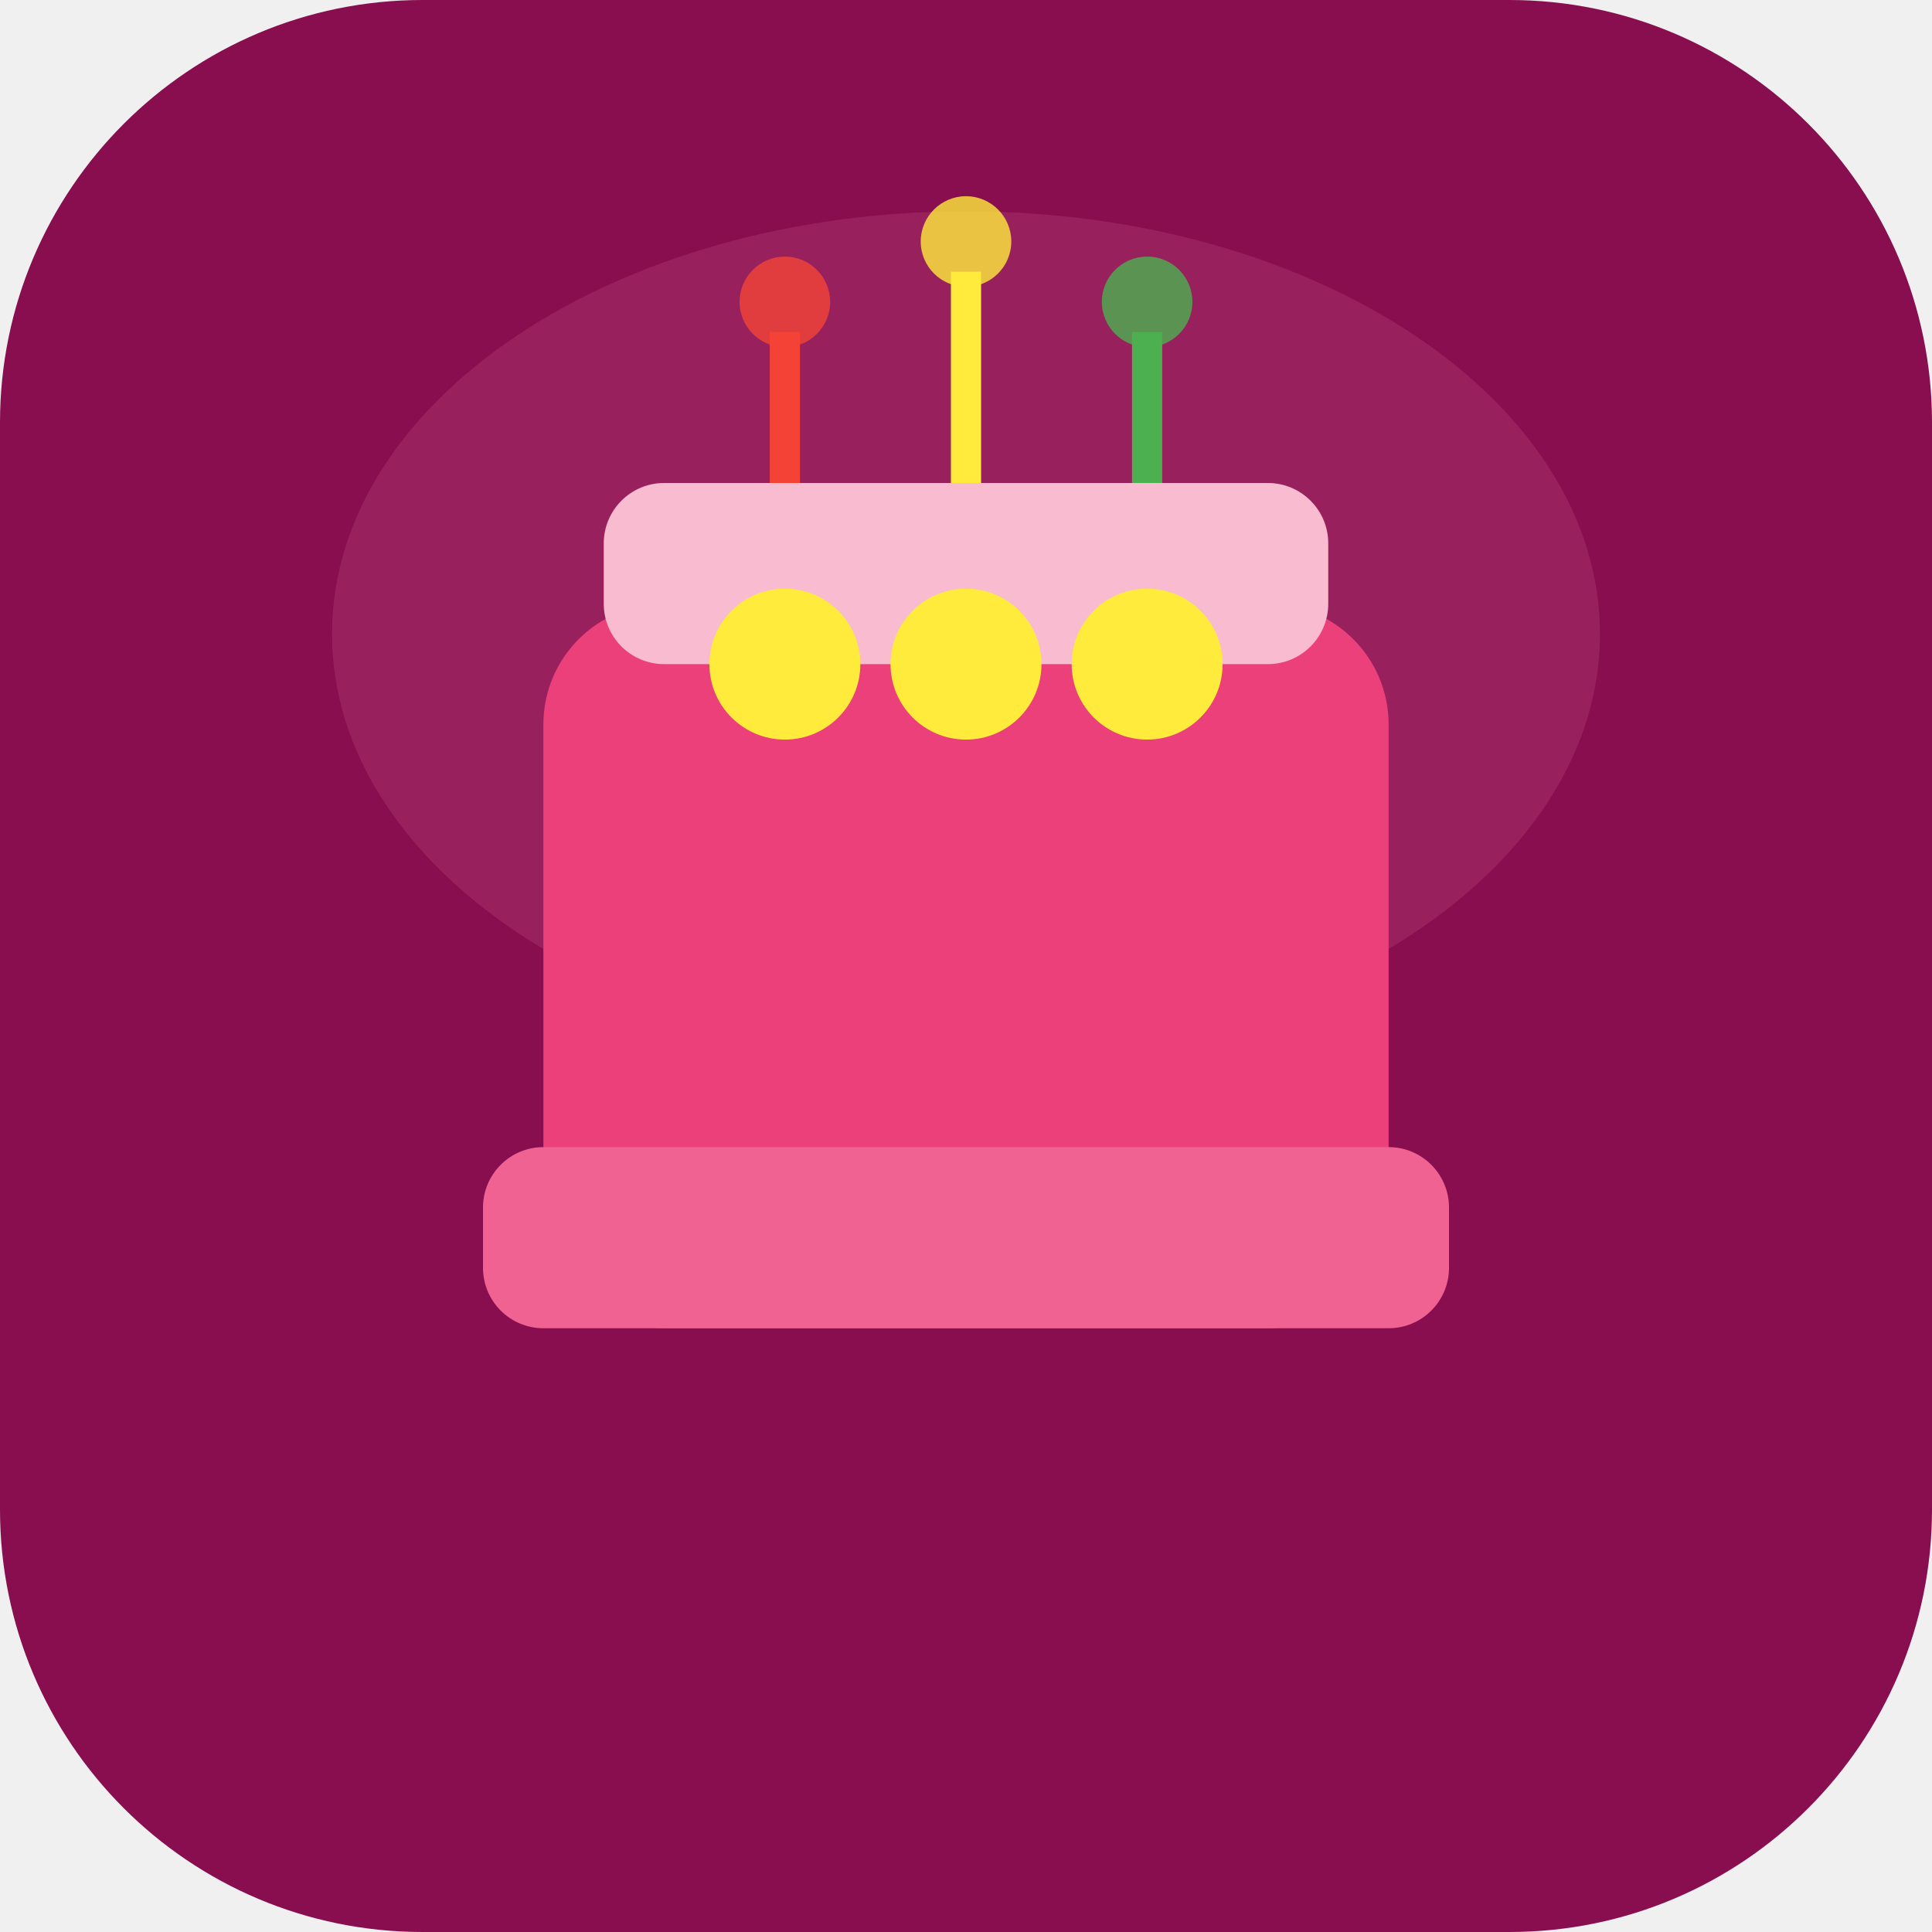
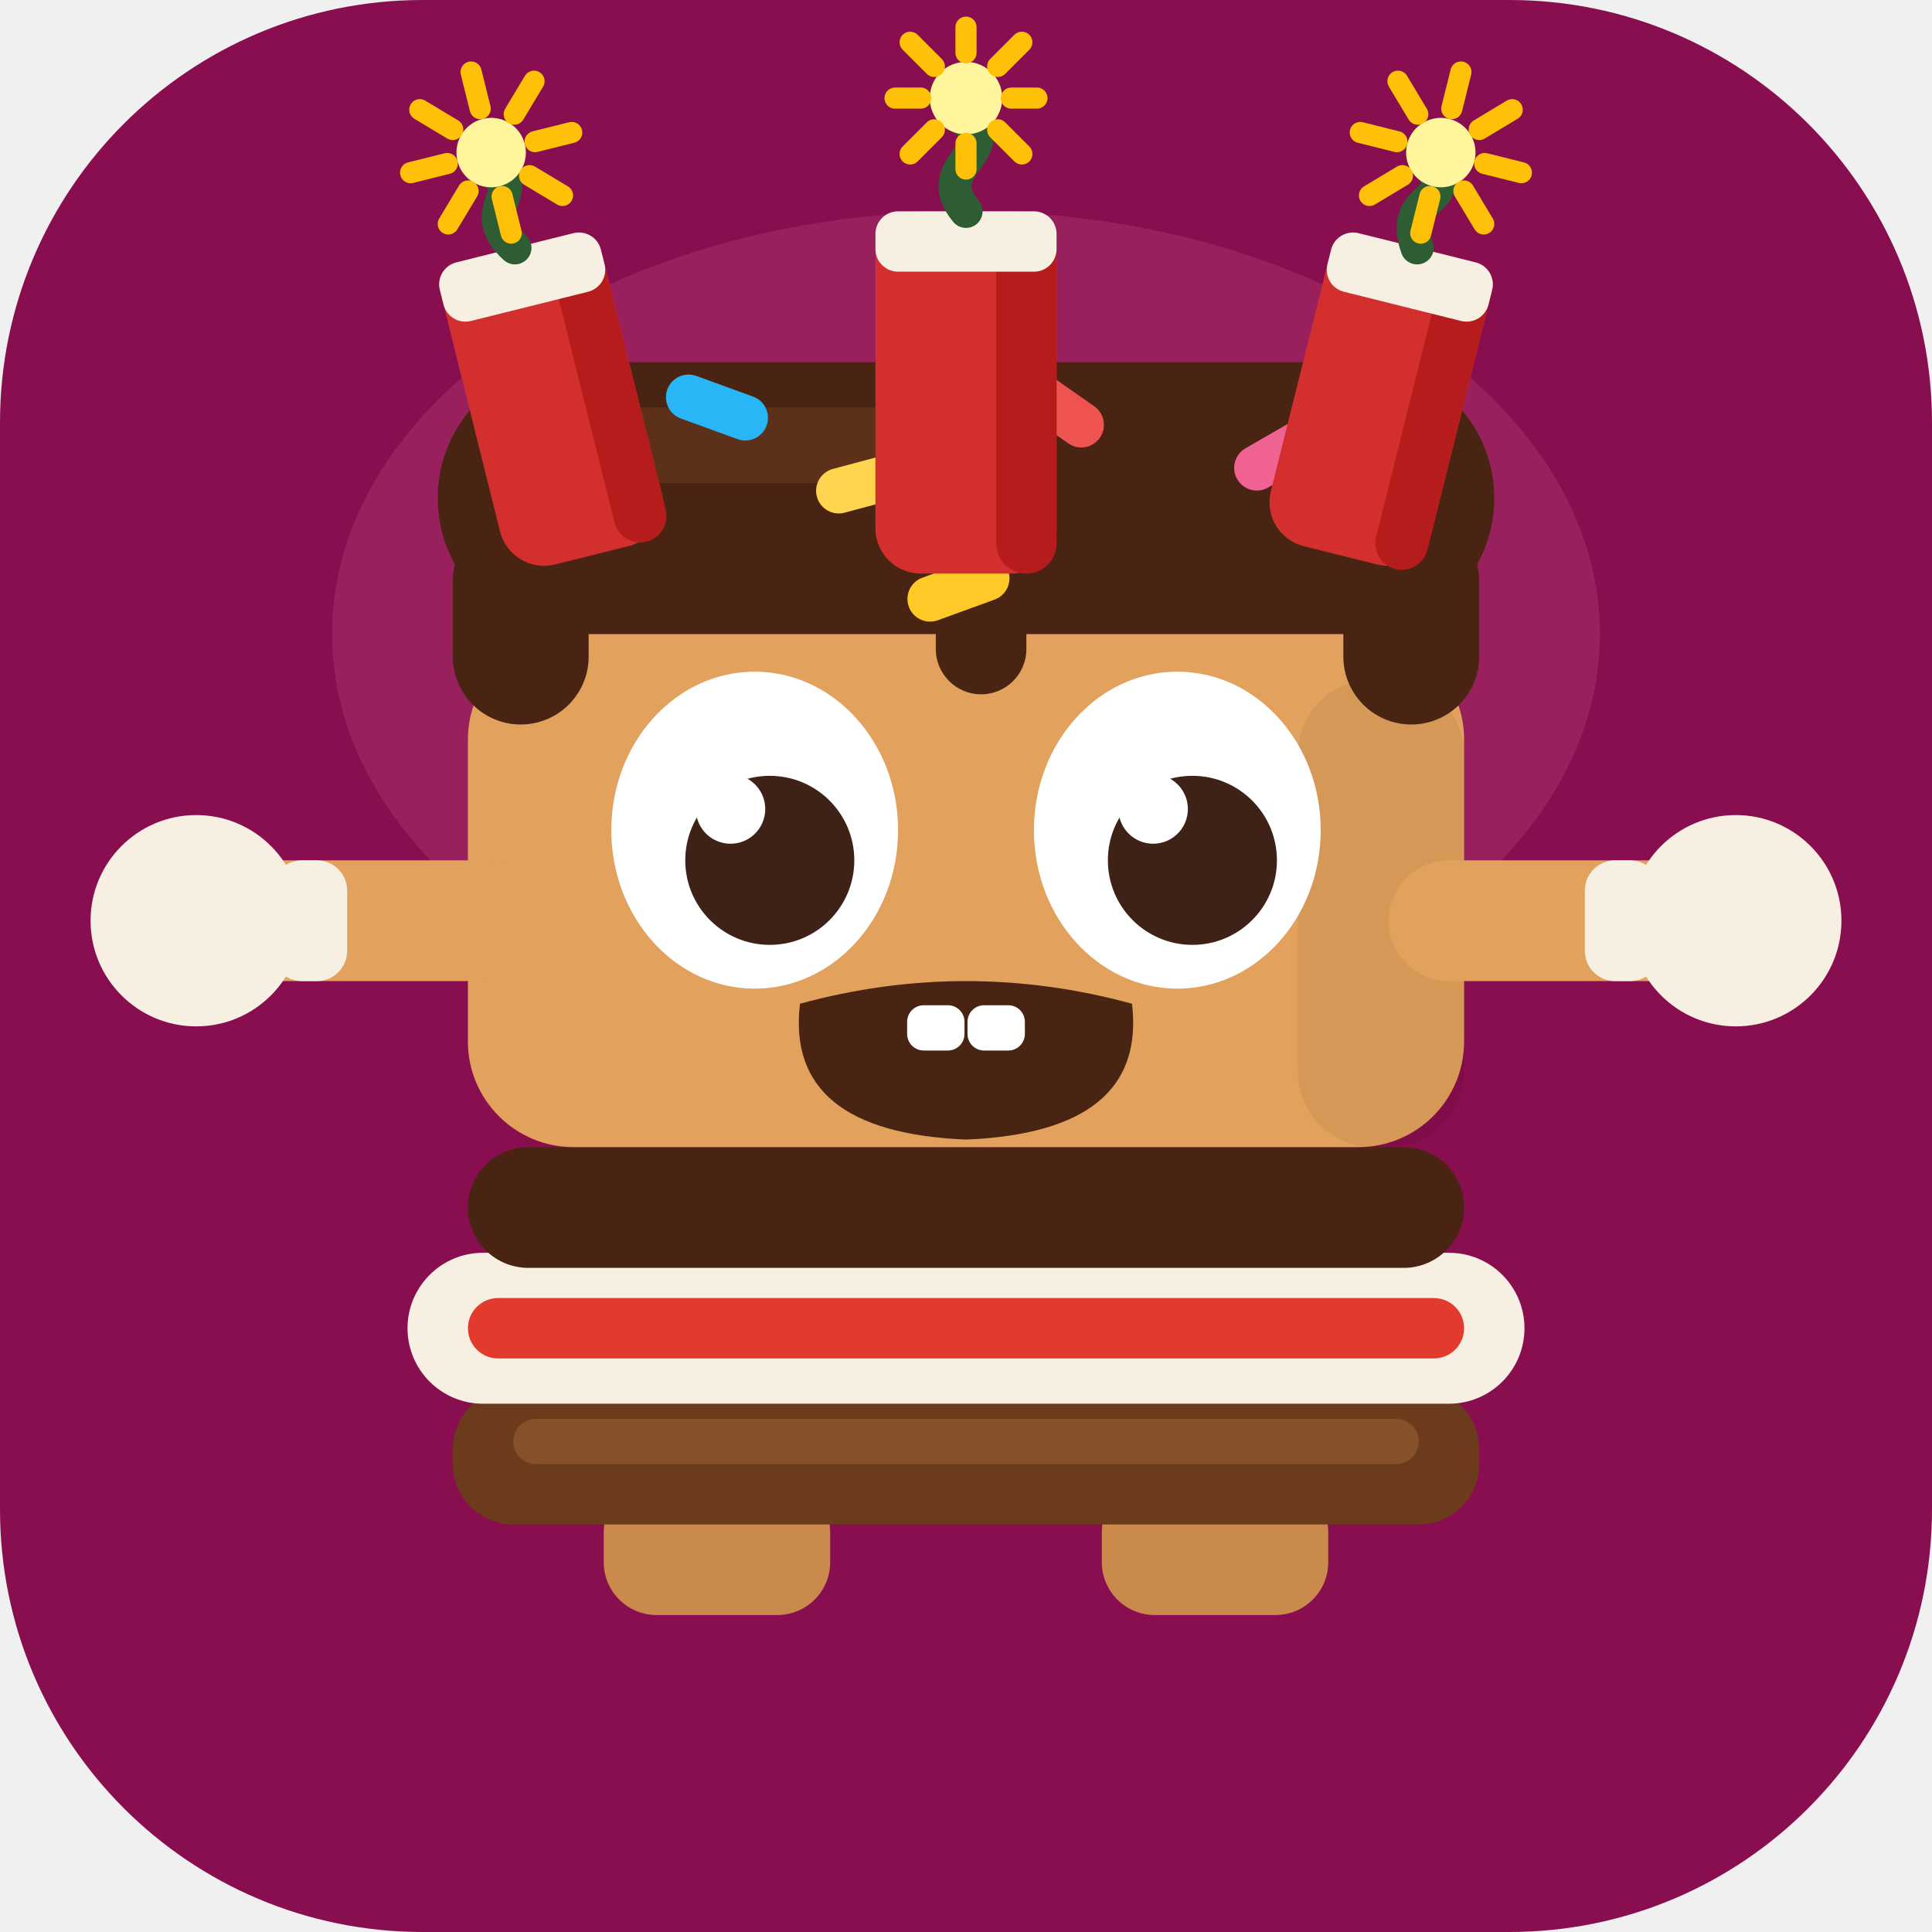
<svg xmlns="http://www.w3.org/2000/svg" viewBox="0 0 128 128" fill="none" aria-hidden="true">
  <style>
    .el { transform-box: fill-box; transform-origin: center; }
    .bob { animation: bob 2.8s ease-in-out infinite; }
    .pulse { animation: pulse 2.4s ease-in-out infinite; }
    .scan { animation: scan 3s ease-in-out infinite; }
    .glow { animation: glow 2s ease-in-out infinite; }
    .wag { animation: wag 1.1s ease-in-out infinite; }
    .floaty { animation: floaty 3.6s ease-in-out infinite; }
    .spark { animation: spark 2s ease-in-out infinite; }
+     .blink { animation: blink 3.8s steps(1, end) infinite; }
+     .chew { animation: chew 3.6s ease-in-out infinite; }
+     .wave-arm { animation: wave-arm 6s ease-in-out infinite; }
+     .sway-arm { animation: sway-arm 3.4s ease-in-out infinite; }
    @keyframes bob { 0%,100% { transform: translateY(0); } 50% { transform: translateY(-3px); } }
    @keyframes pulse { 0%,100% { transform: scale(1); opacity: 1; } 50% { transform: scale(1.08); opacity: .85; } }
    @keyframes scan { 0%,100% { transform: translateY(0); opacity: .6; } 50% { transform: translateY(8px); opacity: 1; } }
    @keyframes glow { 0%,100% { opacity: .14; } 50% { opacity: .32; } }
    @keyframes wag { 0%,100% { transform: rotate(-10deg); } 50% { transform: rotate(10deg); } }
    @keyframes floaty { 0%,100% { transform: translateY(0); } 50% { transform: translateY(-5px); } }
    @keyframes spark { 0%,100% { transform: scale(1); opacity: 1; } 50% { transform: scale(1.25); opacity: .7; } }
+     @keyframes blink { 0%,92%,100% { transform: scaleY(1); } 95%,98% { transform: scaleY(.1); } }
+     @keyframes chew { 0%,74%,100% { transform: scaleY(1); } 84% { transform: scaleY(.7); } 92% { transform: scaleY(1.06); } }
+     @keyframes wave-arm { 0%,100% { transform: rotate(0deg); } 6% { transform: rotate(-76deg); } 16% { transform: rotate(-56deg); } 26% { transform: rotate(-80deg); } 36% { transform: rotate(-58deg); } 46% { transform: rotate(-74deg); } 56% { transform: rotate(0deg); } }
+     @keyframes sway-arm { 0%,100% { transform: rotate(0deg); } 50% { transform: rotate(-14deg); } }
    @media (prefers-reduced-motion: reduce) { .el { animation: none !important; } }</style>
  <rect width="128" height="128" rx="28" fill="#880E4F" />
  <ellipse class="el glow" cx="64" cy="42" rx="42" ry="28" fill="#F48FB1" opacity=".15" />
  <g class="el bob">
-     <rect x="36" y="40" width="56" height="48" rx="8" fill="#EC407A" />
-     <rect x="32" y="76" width="64" height="12" rx="4" fill="#F06292" />
-     <rect x="40" y="32" width="48" height="12" rx="4" fill="#F8BBD0" />
-     <circle cx="52" cy="44" r="5" fill="#FFEB3B" />
-     <circle cx="64" cy="44" r="5" fill="#FFEB3B" />
-     <circle cx="76" cy="44" r="5" fill="#FFEB3B" />
-     <line x1="52" y1="32" x2="52" y2="22" stroke="#F44336" stroke-width="2" />
-     <line x1="64" y1="32" x2="64" y2="18" stroke="#FFEB3B" stroke-width="2" />
-     <line x1="76" y1="32" x2="76" y2="22" stroke="#4CAF50" stroke-width="2" />
-     <circle cx="52" cy="20" r="3" fill="#F44336" opacity=".8" />
-     <circle cx="64" cy="16" r="3" fill="#FFEB3B" opacity=".8" />
-     <circle cx="76" cy="20" r="3" fill="#4CAF50" opacity=".8" />
+     <rect x="40" y="98" width="15" height="9" rx="3.5" fill="#C98A4B" />
+     <rect x="73" y="98" width="15" height="9" rx="3.5" fill="#C98A4B" />
+     <rect x="30" y="92" width="68" height="9" rx="4" fill="#6B3B1C" />
+     <rect x="34" y="94" width="60" height="3" rx="1.5" fill="#85502A" />
+     <rect x="27" y="83" width="74" height="10" rx="5" fill="#F7F0E2" />
+     <rect x="31" y="86" width="66" height="4" rx="2" fill="#E23B2E" />
+     <rect x="31" y="76" width="66" height="8" rx="4" fill="#4A2413" />
+     <rect x="31" y="42" width="66" height="34" rx="7" fill="#E2A15C" />
+     <rect x="86" y="45" width="11" height="31" rx="5" fill="#000" opacity=".06" />
+     <rect x="30" y="34" width="9" height="14" rx="4.5" fill="#4A2413" />
+     <rect x="62" y="34" width="6" height="12" rx="3" fill="#4A2413" />
+     <rect x="89" y="34" width="9" height="14" rx="4.5" fill="#4A2413" />
+     <rect x="29" y="24" width="70" height="18" rx="9" fill="#4A2413" />
+     <rect x="33" y="27" width="28" height="5" rx="2.5" fill="#6B3A1E" opacity=".55" />
+     <rect x="34" y="28.5" width="7" height="3" rx="1.5" fill="#7CB342" transform="rotate(-25 37.5 30)" />
+     <rect x="44" y="25.5" width="7" height="3" rx="1.5" fill="#29B6F6" transform="rotate(20 47.5 27)" />
+     <rect x="54" y="30.5" width="7" height="3" rx="1.5" fill="#FFD54F" transform="rotate(-15 57.5 32)" />
+     <rect x="66.5" y="25.5" width="7" height="3" rx="1.5" fill="#EF5350" transform="rotate(35 70 27)" />
+     <rect x="81.5" y="28.5" width="7" height="3" rx="1.5" fill="#F06292" transform="rotate(-30 85 30)" />
+     <rect x="60" y="37.5" width="7" height="3" rx="1.5" fill="#FFCA28" transform="rotate(-20 63.5 39)" />
+     <g class="el blink">
+       <ellipse cx="50" cy="55" rx="9.5" ry="10.5" fill="#fff" />
+       <ellipse cx="78" cy="55" rx="9.5" ry="10.5" fill="#fff" />
+       <circle cx="51" cy="57" r="5.6" fill="#3E2117" />
+       <circle cx="79" cy="57" r="5.6" fill="#3E2117" />
+       <circle cx="48.4" cy="53.6" r="2.3" fill="#fff" />
+       <circle cx="76.4" cy="53.6" r="2.3" fill="#fff" />
+     </g>
+     <g class="el chew">
+       <path d="M53 66.5 Q64 63.5 75 66.5 Q76 75 64 75.5 Q52 75 53 66.5 Z" fill="#4A2413" />
+       <rect x="60.1" y="66.6" width="3.8" height="3" rx="1.1" fill="#fff" />
+       <rect x="64.1" y="66.6" width="3.8" height="3" rx="1.1" fill="#fff" />
+     </g>
+     <g transform="rotate(-14 37.5 30)">
+       <rect x="32" y="16" width="11" height="21" rx="3" fill="#D32F2F" />
+       <rect x="39.5" y="16" width="3.5" height="21" rx="1.75" fill="#B71C1C" />
+       <rect x="32" y="16" width="11" height="4" rx="1.5" fill="#F7F0E2" />
+       <path d="M37.5 16 C35.5 13 39 12.5 37.5 11" stroke="#2E5D34" stroke-width="2.2" stroke-linecap="round" />
+       <g class="el spark" style="animation-delay:.35s">
+         <circle cx="37.5" cy="9.5" r="2.3" fill="#FFF59D" />
+         <path d="M37.5 6.5V4M37.5 12.5v2.5M34.5 9.5h-2.5M40.5 9.5h2.5M35.4 7.4l-1.8-1.8M39.6 11.6l1.8 1.8M39.6 7.4l1.8-1.8M35.4 11.6l-1.8 1.8" stroke="#FFC107" stroke-width="1.4" stroke-linecap="round" />
+       </g>
+     </g>
+     <g transform="rotate(14 90.5 30)">
+       <rect x="85" y="16" width="11" height="21" rx="3" fill="#D32F2F" />
+       <rect x="92.5" y="16" width="3.5" height="21" rx="1.75" fill="#B71C1C" />
+       <rect x="85" y="16" width="11" height="4" rx="1.5" fill="#F7F0E2" />
+       <path d="M90.5 16 C88.5 13 92 12.5 90.5 11" stroke="#2E5D34" stroke-width="2.2" stroke-linecap="round" />
+       <g class="el spark" style="animation-delay:.7s">
+         <circle cx="90.5" cy="9.5" r="2.3" fill="#FFF59D" />
+         <path d="M90.5 6.5V4M90.5 12.5v2.5M87.5 9.5h-2.5M93.5 9.5h2.5M88.4 7.4l-1.8-1.8M92.6 11.6l1.8 1.8M92.6 7.4l1.8-1.8M88.4 11.6l-1.8 1.8" stroke="#FFC107" stroke-width="1.4" stroke-linecap="round" />
+       </g>
+     </g>
+     <g>
+       <rect x="58" y="14" width="12" height="24" rx="3" fill="#D32F2F" />
+       <rect x="66" y="14" width="4" height="24" rx="2" fill="#B71C1C" />
+       <rect x="58" y="14" width="12" height="4" rx="1.5" fill="#F7F0E2" />
+       <path d="M64 14 C61.5 11 66.5 10 64 8" stroke="#2E5D34" stroke-width="2.2" stroke-linecap="round" />
+       <g class="el spark">
+         <circle cx="64" cy="6.5" r="2.4" fill="#FFF59D" />
+         <path d="M64 3.5V1.8M64 9.5v1.7M61 6.5h-1.7M67 6.5h1.7M61.9 4.4l-1.6-1.6M66.1 8.6l1.6 1.6M66.1 4.4l1.6-1.6M61.9 8.6l-1.6 1.6" stroke="#FFC107" stroke-width="1.4" stroke-linecap="round" />
+       </g>
+     </g>
+     <g class="el sway-arm" style="transform-origin: 83.33% 50%;">
+       <rect x="13" y="57" width="23" height="8" rx="4" fill="#E2A15C" />
+       <rect x="18" y="57" width="5" height="8" rx="2" fill="#F7F0E2" />
+       <circle cx="13" cy="61" r="7" fill="#F7F0E2" />
+     </g>
+     <g class="el wave-arm" style="transform-origin: 16.67% 50%;">
+       <rect x="92" y="57" width="23" height="8" rx="4" fill="#E2A15C" />
+       <rect x="105" y="57" width="5" height="8" rx="2" fill="#F7F0E2" />
+       <circle cx="115" cy="61" r="7" fill="#F7F0E2" />
+     </g>
  </g>
</svg>
